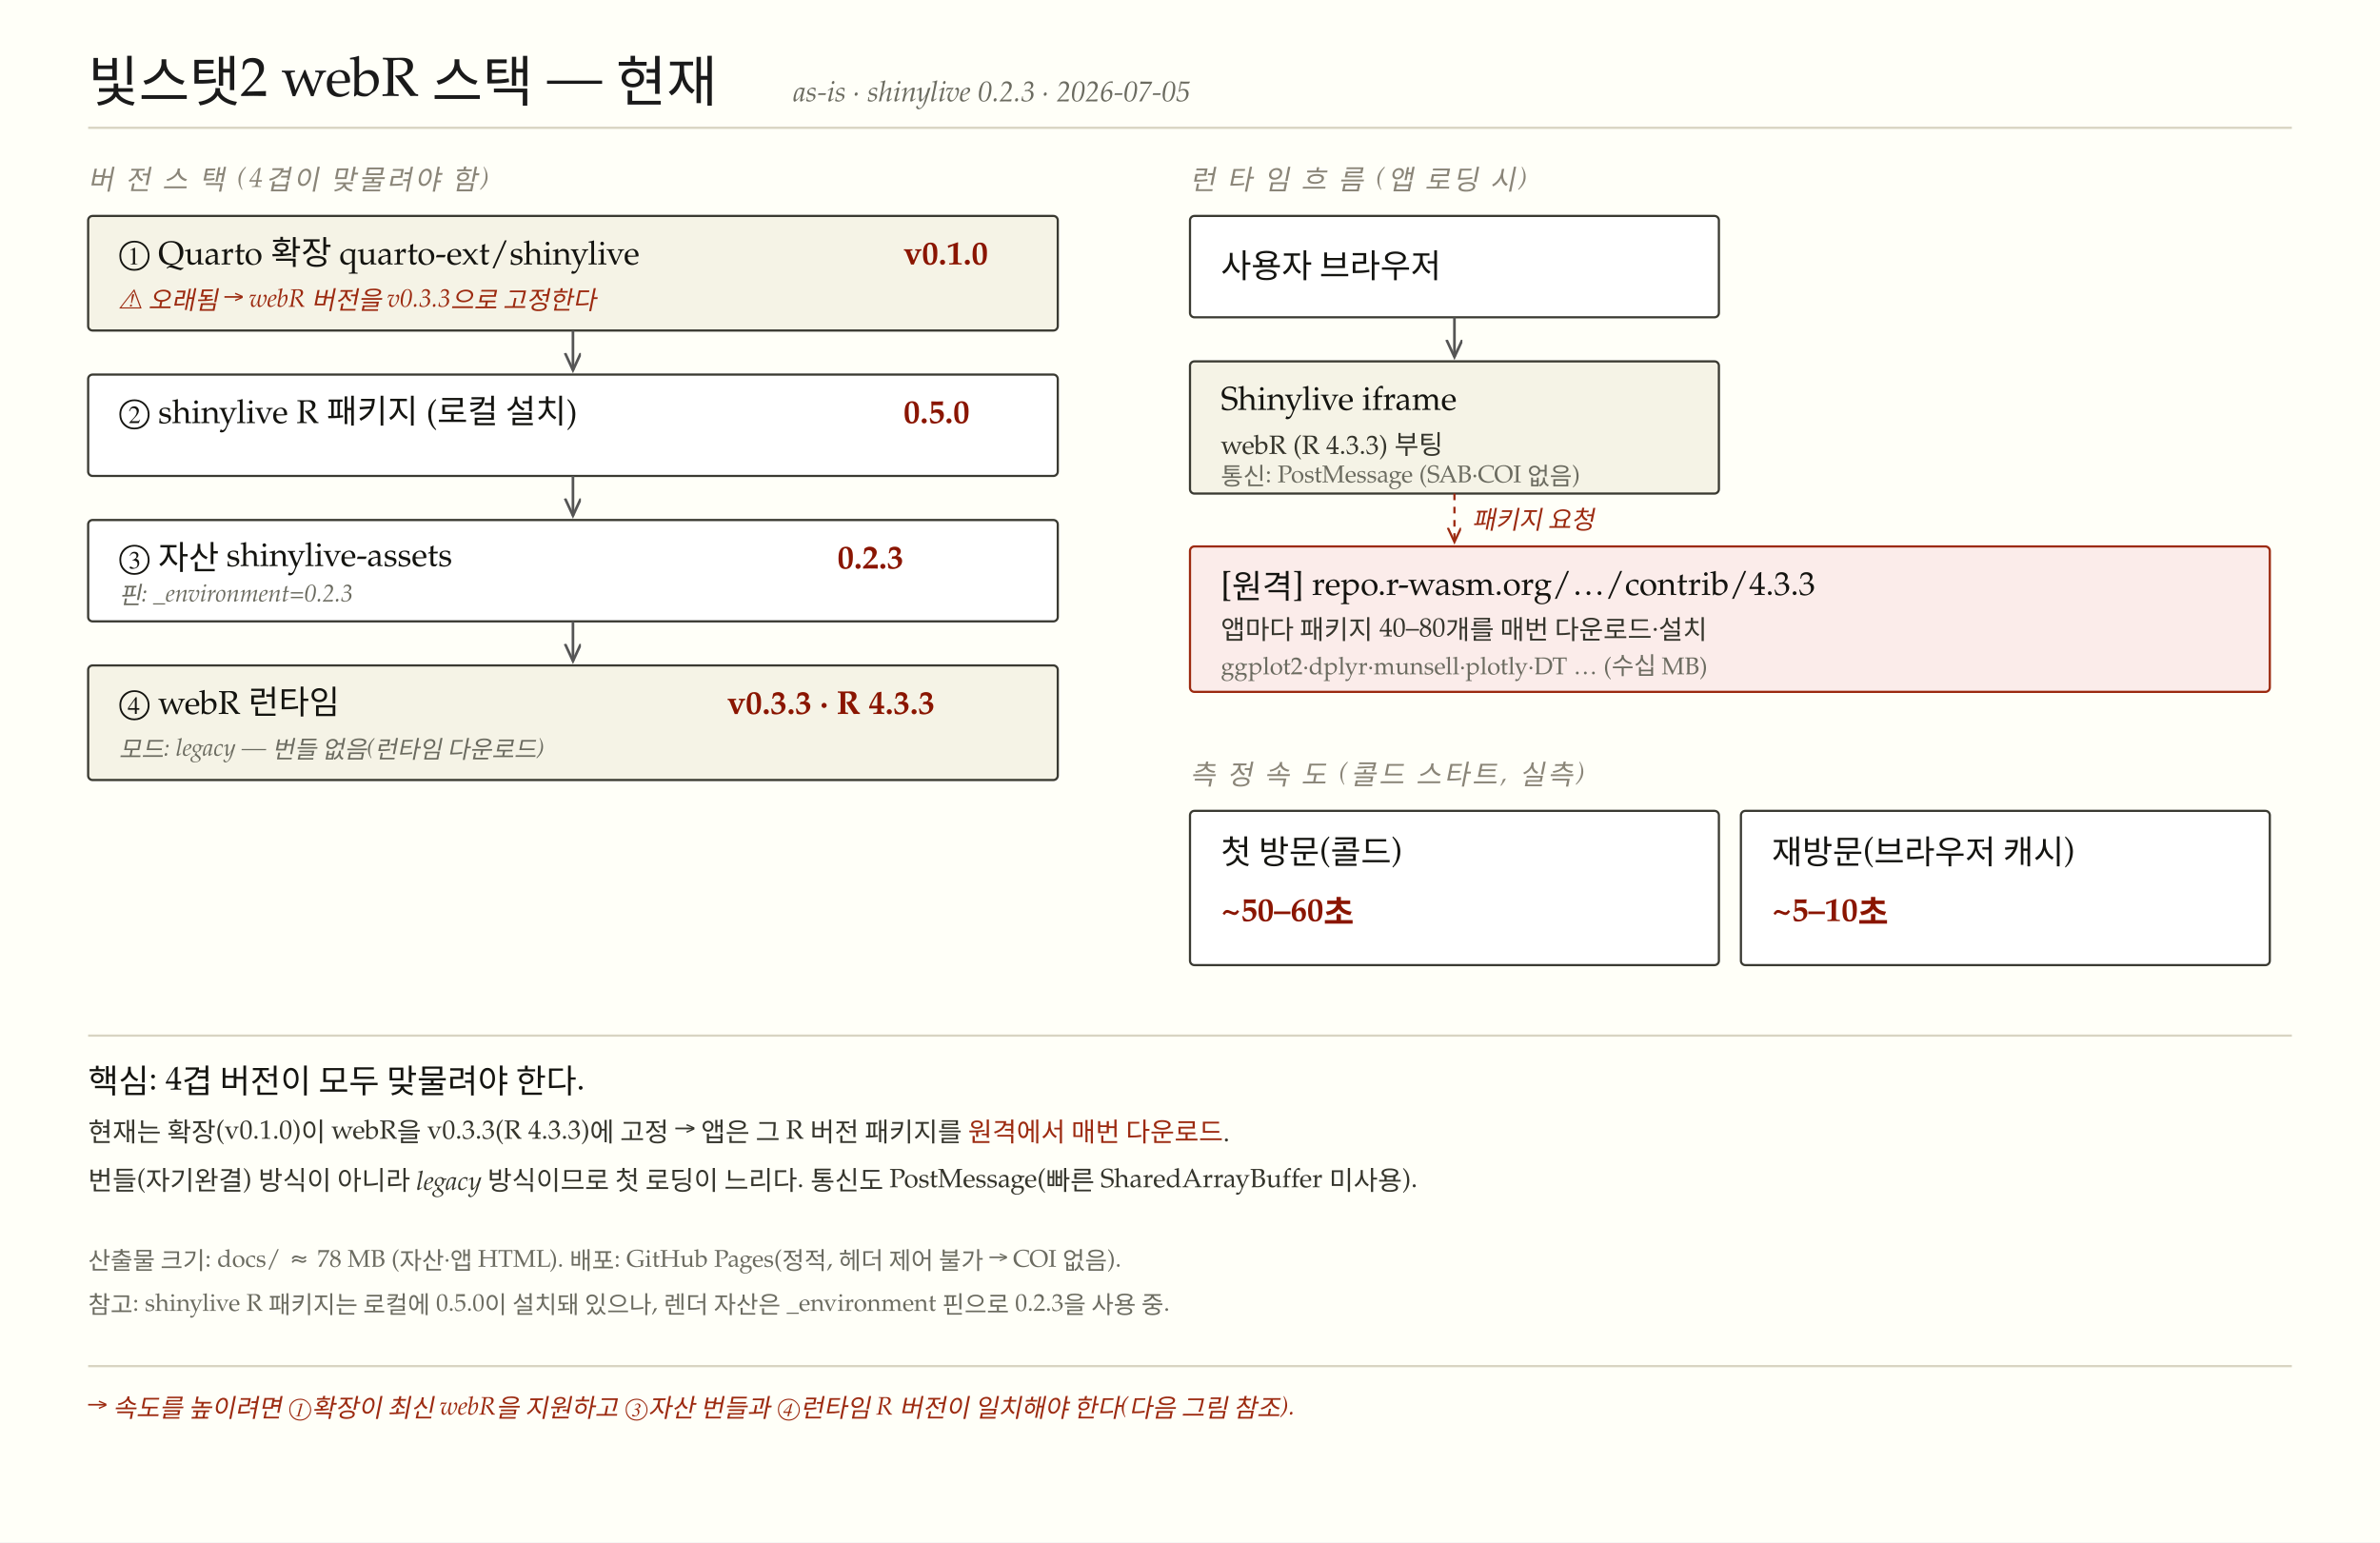
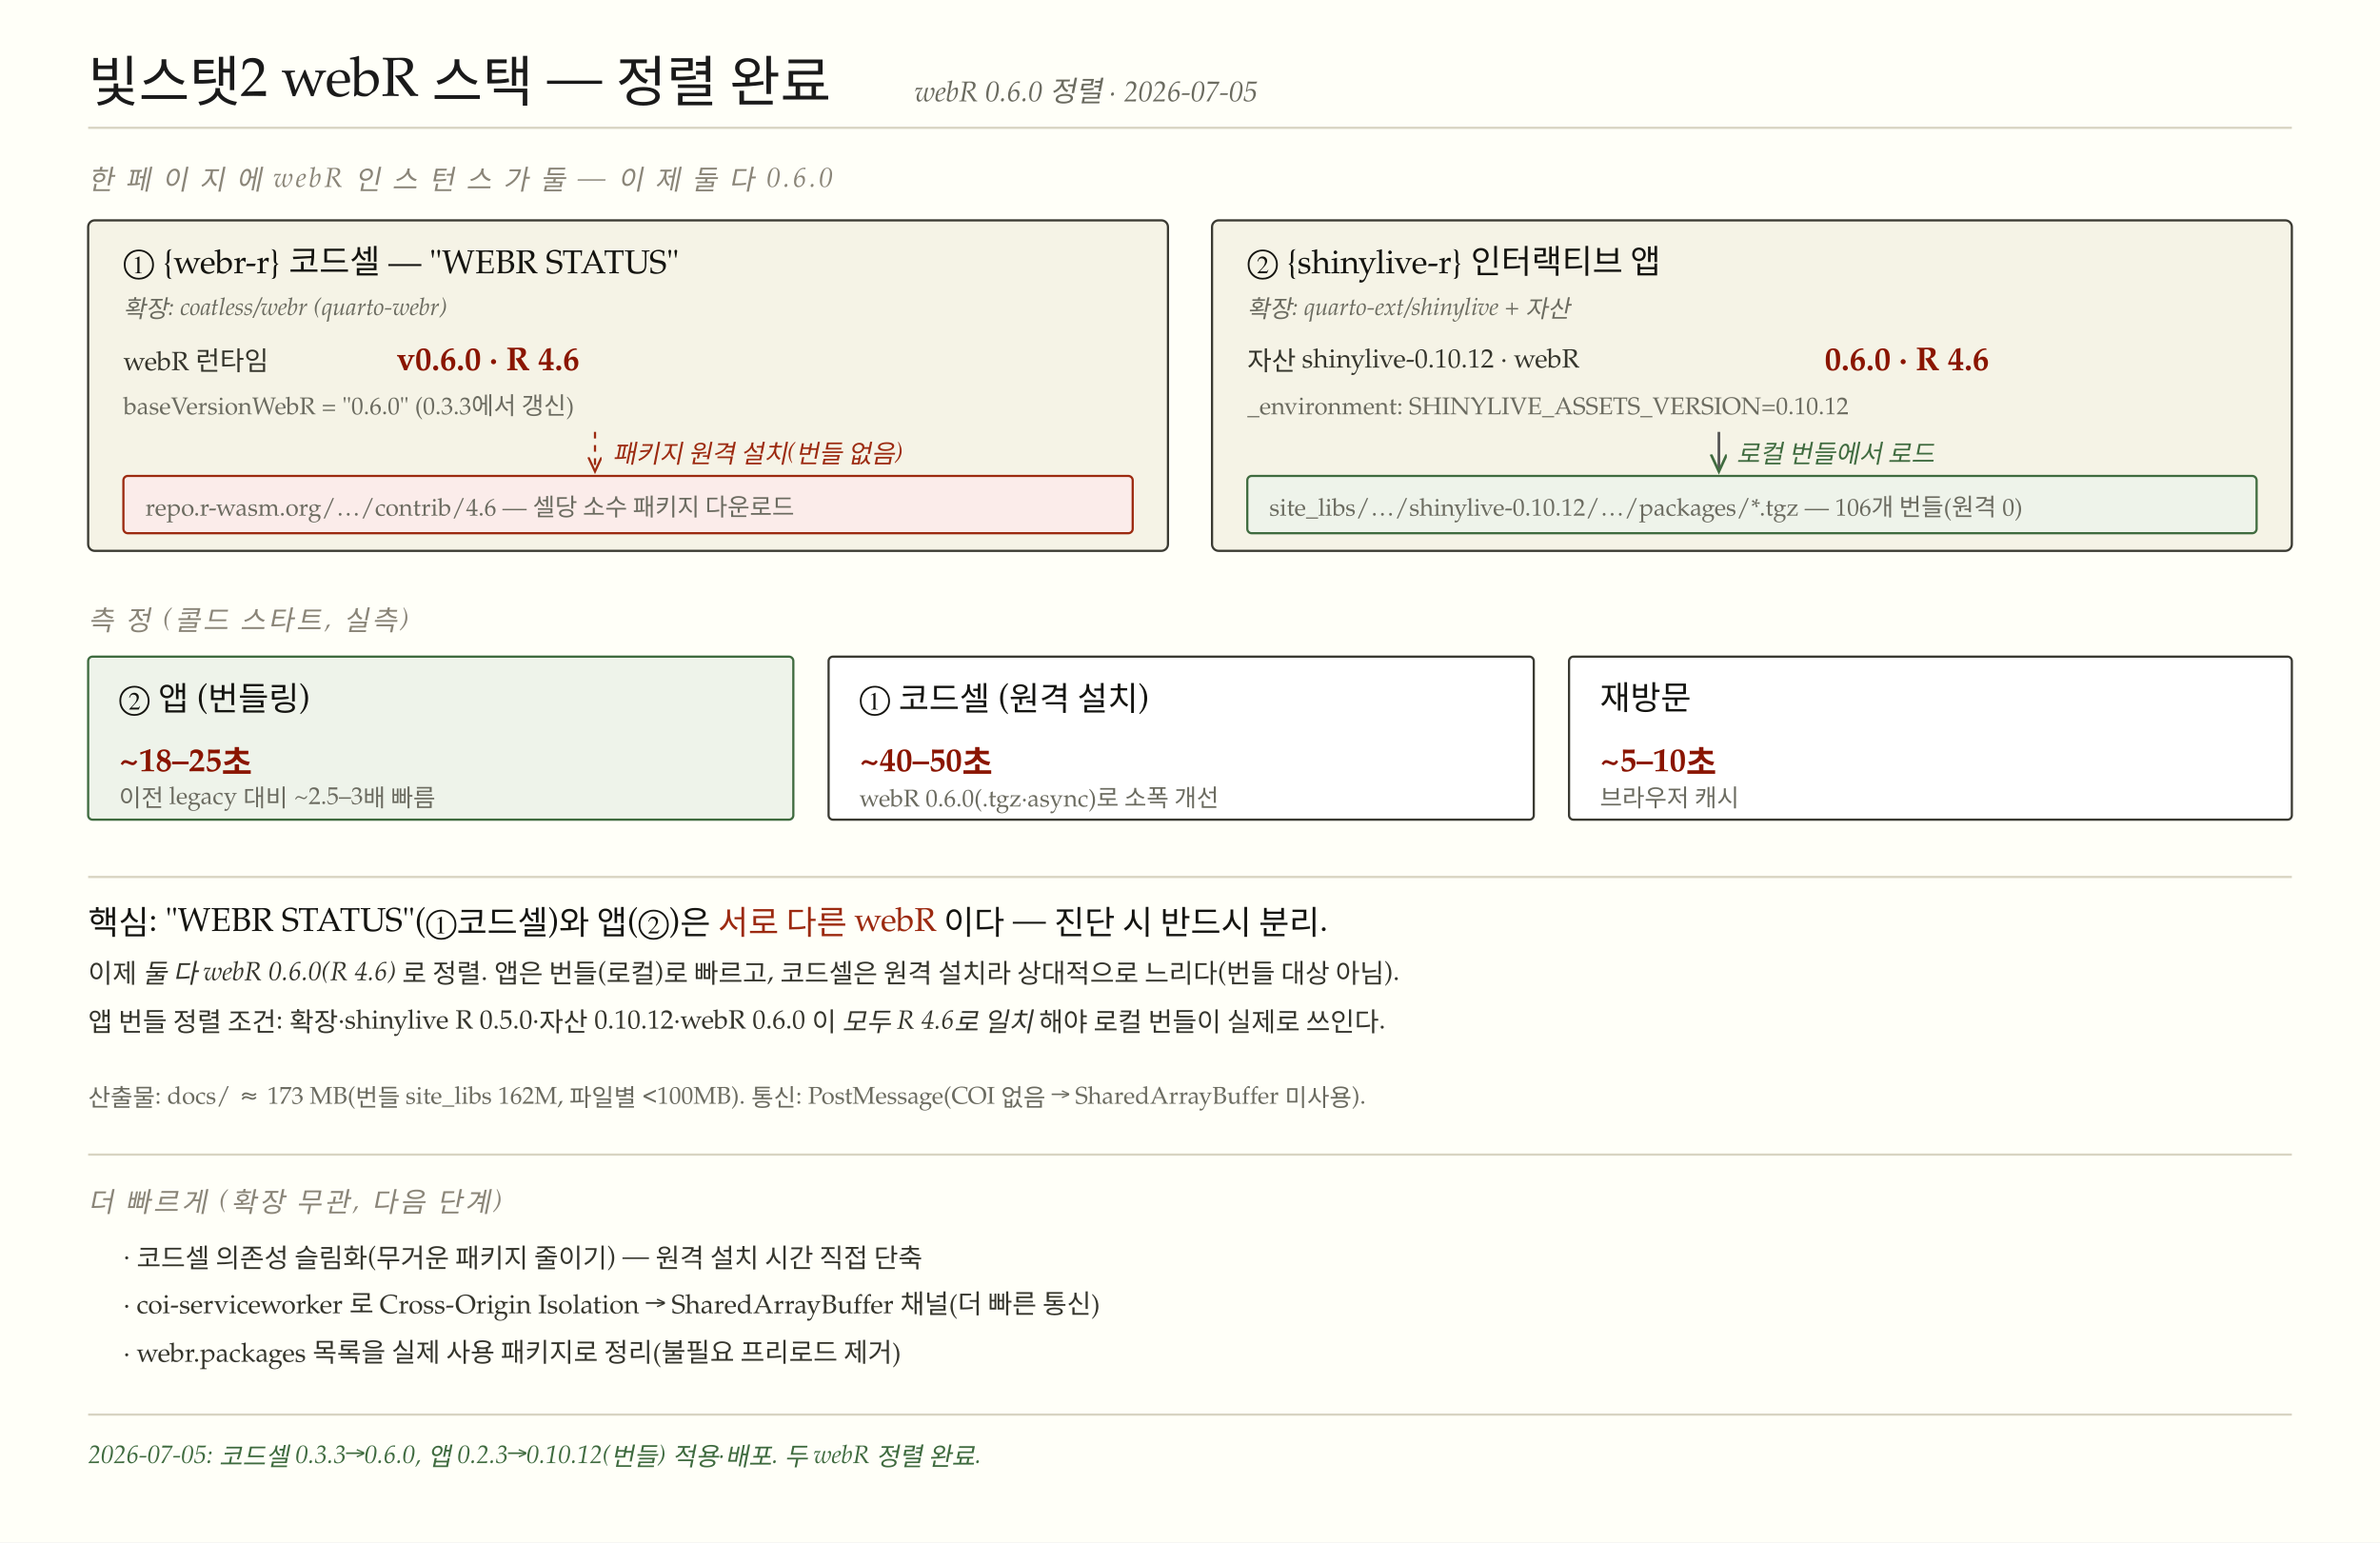
<svg xmlns="http://www.w3.org/2000/svg" viewBox="0 0 1080 700" font-family="'ET Book','Palatino Linotype',Palatino,Georgia,'Times New Roman',serif">
  <defs>
    <marker id="arr" markerWidth="9" markerHeight="9" refX="6.5" refY="3" orient="auto">
      <path d="M0,0 L6.5,3 L0,6" fill="none" stroke="#555" stroke-width="1" />
    </marker>
    <marker id="arrR" markerWidth="9" markerHeight="9" refX="6.5" refY="3" orient="auto">
      <path d="M0,0 L6.5,3 L0,6" fill="none" stroke="#9c2a10" stroke-width="1" />
    </marker>
+     <marker id="arrG" markerWidth="9" markerHeight="9" refX="6.5" refY="3" orient="auto">
+       <path d="M0,0 L6.5,3 L0,6" fill="none" stroke="#3f6b3f" stroke-width="1" />
+     </marker>
    <style>
      text{fill:#1a1a1a}
-       .t{font-size:25px}
-       .sub{font-size:13px;fill:#6b6b60;font-style:italic}
+       .t{font-size:25px}.sub{font-size:13px;fill:#6b6b60;font-style:italic}
      .lab{font-size:12.5px;fill:#8a8578;font-style:italic;letter-spacing:.1em}
-       .h{font-size:15px;fill:#141410}
-       .b{font-size:12px;fill:#35352c}
-       .s{font-size:11px;fill:#6b6b60}
+       .h{font-size:15px;fill:#141410}.b{font-size:12px;fill:#35352c}.s{font-size:11px;fill:#6b6b60}
      .v{font-size:15px;fill:#8a1500;font-weight:bold}
-       .note{font-size:11.5px;fill:#9c2a10;font-style:italic}
-       .box{fill:#f5f3e6;stroke:#3a3a32;stroke-width:1}
-       .box2{fill:#ffffff;stroke:#3a3a32;stroke-width:1}
-       .ext{fill:#efece0;stroke:#8a8578;stroke-width:1}
-       .remote{fill:#fbecea;stroke:#9c2a10;stroke-width:1}
-       .flow{stroke:#555;stroke-width:1.2;fill:none}
-       .fetch{stroke:#9c2a10;stroke-width:1;fill:none;stroke-dasharray:3 3}
+       .note{font-size:11.5px;fill:#9c2a10;font-style:italic}.ok{font-size:11.5px;fill:#3f6b3f;font-style:italic}
+       .box{fill:#f5f3e6;stroke:#3a3a32;stroke-width:1}.box2{fill:#ffffff;stroke:#3a3a32;stroke-width:1}
+       .good{fill:#eef3ea;stroke:#3f6b3f;stroke-width:1}.local{fill:#eef3ea;stroke:#3f6b3f;stroke-width:1}
+       .flow{stroke:#555;stroke-width:1.2;fill:none}.fetch{stroke:#9c2a10;stroke-width:1;fill:none;stroke-dasharray:3 3}
      .rule{stroke:#d8d4c2;stroke-width:1}
    </style>
  </defs>
  <rect x="0" y="0" width="1080" height="700" fill="#fffff8" />
-   <text class="t" x="40" y="46">빛스탯2 webR 스택 — 현재</text>
-   <text class="sub" x="360" y="46">as-is · shinylive 0.2.3 · 2026-07-05</text>
+   <text class="t" x="40" y="46">빛스탯2 webR 스택 — 정렬 완료</text>
+   <text class="sub" x="415" y="46">webR 0.6.0 정렬 · 2026-07-05</text>
  <line class="rule" x1="40" y1="58" x2="1040" y2="58" />
-   <text class="lab" x="40" y="86">버 전 스 택   (4겹이 맞물려야 함)</text>
-   <rect class="box" x="40" y="98" width="440" height="52" rx="2" />
-   <text class="h" x="54" y="120">① Quarto 확장  quarto-ext/shinylive</text>
-   <text class="v" x="410" y="120">v0.1.0</text>
-   <text class="note" x="54" y="140">⚠ 오래됨 → webR 버전을 v0.3.3으로 고정한다</text>
-   <path class="flow" d="M260,150 L260,168" marker-end="url(#arr)" />
-   <rect class="box2" x="40" y="170" width="440" height="46" rx="2" />
-   <text class="h" x="54" y="192">② shinylive R 패키지 (로컬 설치)</text>
-   <text class="v" x="410" y="192">0.5.0</text>
-   <path class="flow" d="M260,216 L260,234" marker-end="url(#arr)" />
-   <rect class="box2" x="40" y="236" width="440" height="46" rx="2" />
-   <text class="h" x="54" y="258">③ 자산  shinylive-assets</text>
-   <text class="v" x="380" y="258">0.2.3</text>
-   <text class="s" x="54" y="274" font-style="italic">핀: _environment=0.2.3</text>
-   <path class="flow" d="M260,282 L260,300" marker-end="url(#arr)" />
-   <rect class="box" x="40" y="302" width="440" height="52" rx="2" />
-   <text class="h" x="54" y="324">④ webR 런타임</text>
-   <text class="v" x="330" y="324">v0.3.3 · R 4.3.3</text>
-   <text class="s" x="54" y="344" font-style="italic">모드: legacy — 번들 없음(런타임 다운로드)</text>
-   <text class="lab" x="540" y="86">런 타 임 흐 름   (앱 로딩 시)</text>
-   <rect class="box2" x="540" y="98" width="240" height="46" rx="2" />
-   <text class="h" x="554" y="126">사용자 브라우저</text>
-   <path class="flow" d="M660,144 L660,162" marker-end="url(#arr)" />
-   <rect class="box" x="540" y="164" width="240" height="60" rx="2" />
-   <text class="h" x="554" y="186">Shinylive iframe</text>
-   <text class="b" x="554" y="206">webR (R 4.3.3) 부팅</text>
-   <text class="s" x="554" y="220">통신: PostMessage (SAB·COI 없음)</text>
-   <path class="fetch" d="M660,224 L660,246" marker-end="url(#arrR)" />
-   <text class="note" x="668" y="240">패키지 요청</text>
-   <rect class="remote" x="540" y="248" width="490" height="66" rx="2" />
-   <text class="h" x="554" y="270" fill="#9c2a10">[원격] repo.r-wasm.org/…/contrib/4.3.3</text>
-   <text class="b" x="554" y="290">앱마다 패키지 40–80개를 매번 다운로드·설치</text>
-   <text class="s" x="554" y="306">ggplot2·dplyr·munsell·plotly·DT … (수십 MB)</text>
-   <text class="lab" x="540" y="356">측 정 속 도 (콜드 스타트, 실측)</text>
-   <rect class="box2" x="540" y="368" width="240" height="70" rx="2" />
-   <text class="h" x="554" y="392">첫 방문(콜드)</text>
-   <text class="v" x="554" y="418" font-size="20">~50–60초</text>
-   <rect class="box2" x="790" y="368" width="240" height="70" rx="2" />
-   <text class="h" x="804" y="392">재방문(브라우저 캐시)</text>
-   <text class="v" x="804" y="418" font-size="20">~5–10초</text>
-   <line class="rule" x1="40" y1="470" x2="1040" y2="470" />
-   <text class="h" x="40" y="496">핵심: 4겹 버전이 모두 맞물려야 한다.</text>
-   <text class="b" x="40" y="518">현재는 확장(v0.1.0)이 webR을 v0.3.3(R 4.3.3)에 고정 → 앱은 그 R 버전 패키지를 <tspan fill="#9c2a10">원격에서 매번 다운로드</tspan>.</text>
-   <text class="b" x="40" y="540">번들(자기완결) 방식이 아니라 <tspan font-style="italic">legacy</tspan> 방식이므로 첫 로딩이 느리다. 통신도 PostMessage(빠른 SharedArrayBuffer 미사용).</text>
-   <text class="s" x="40" y="576">산출물 크기: docs/ ≈ 78 MB (자산·앱 HTML). 배포: GitHub Pages(정적, 헤더 제어 불가 → COI 없음).</text>
-   <text class="s" x="40" y="596">참고: shinylive R 패키지는 로컬에 0.5.0이 설치돼 있으나, 렌더 자산은 _environment 핀으로 0.2.3을 사용 중.</text>
-   <line class="rule" x1="40" y1="620" x2="1040" y2="620" />
-   <text class="note" x="40" y="642">→ 속도를 높이려면 ①확장이 최신 webR을 지원하고 ③자산 번들과 ④런타임 R 버전이 일치해야 한다(다음 그림 참조).</text>
+   <text class="lab" x="40" y="86">한 페 이 지 에 webR 인 스 턴 스 가 둘   —   이 제 둘 다 0.6.0</text>
+   <rect class="box" x="40" y="100" width="490" height="150" rx="3" />
+   <text class="h" x="56" y="124">① {webr-r} 코드셀  —  "WEBR STATUS"</text>
+   <text class="s" x="56" y="144" font-style="italic">확장: coatless/webr (quarto-webr)</text>
+   <text class="b" x="56" y="168">webR 런타임</text>
+   <text class="v" x="180" y="168">v0.6.0 · R 4.6</text>
+   <text class="s" x="56" y="188">baseVersionWebR = "0.6.0" (0.3.3에서 갱신)</text>
+   <path class="fetch" d="M270,196 L270,214" marker-end="url(#arrR)" />
+   <text class="note" x="278" y="210">패키지 원격 설치(번들 없음)</text>
+   <rect x="56" y="216" width="458" height="26" rx="2" fill="#fbecea" stroke="#9c2a10" stroke-width="1" />
+   <text class="s" x="66" y="234" fill="#9c2a10">repo.r-wasm.org/…/contrib/4.6 — 셀당 소수 패키지 다운로드</text>
+   <rect class="box" x="550" y="100" width="490" height="150" rx="3" />
+   <text class="h" x="566" y="124">② {shinylive-r} 인터랙티브 앱</text>
+   <text class="s" x="566" y="144" font-style="italic">확장: quarto-ext/shinylive + 자산</text>
+   <text class="b" x="566" y="168">자산 shinylive-0.10.12 · webR</text>
+   <text class="v" x="828" y="168">0.6.0 · R 4.6</text>
+   <text class="s" x="566" y="188">_environment: SHINYLIVE_ASSETS_VERSION=0.10.12</text>
+   <path class="flow" d="M780,196 L780,214" marker-end="url(#arrG)" />
+   <text class="ok" x="788" y="210">로컬 번들에서 로드</text>
+   <rect x="566" y="216" width="458" height="26" rx="2" fill="#eef3ea" stroke="#3f6b3f" stroke-width="1" />
+   <text class="s" x="576" y="234" fill="#3f6b3f">site_libs/…/shinylive-0.10.12/…/packages/*.tgz — 106개 번들(원격 0)</text>
+   <text class="lab" x="40" y="286">측 정 (콜드 스타트, 실측)</text>
+   <rect class="good" x="40" y="298" width="320" height="74" rx="2" />
+   <text class="h" x="54" y="322">② 앱 (번들링)</text>
+   <text class="v" x="54" y="350" font-size="20">~18–25초</text>
+   <text class="s" x="54" y="366">이전 legacy 대비 ~2.5–3배 빠름</text>
+   <rect class="box2" x="376" y="298" width="320" height="74" rx="2" />
+   <text class="h" x="390" y="322">① 코드셀 (원격 설치)</text>
+   <text class="v" x="390" y="350" font-size="20">~40–50초</text>
+   <text class="s" x="390" y="366">webR 0.6.0(.tgz·async)로 소폭 개선</text>
+   <rect class="box2" x="712" y="298" width="328" height="74" rx="2" />
+   <text class="h" x="726" y="322">재방문</text>
+   <text class="v" x="726" y="350" font-size="20">~5–10초</text>
+   <text class="s" x="726" y="366">브라우저 캐시</text>
+   <line class="rule" x1="40" y1="398" x2="1040" y2="398" />
+   <text class="h" x="40" y="424">핵심: "WEBR STATUS"(①코드셀)와 앱(②)은 <tspan fill="#9c2a10">서로 다른 webR</tspan> 이다 — 진단 시 반드시 분리.</text>
+   <text class="b" x="40" y="446">이제 <tspan font-style="italic">둘 다 webR 0.6.0(R 4.6)</tspan> 로 정렬. 앱은 번들(로컬)로 빠르고, 코드셀은 원격 설치라 상대적으로 느리다(번들 대상 아님).</text>
+   <text class="b" x="40" y="468">앱 번들 정렬 조건: 확장·shinylive R 0.5.0·자산 0.10.12·webR 0.6.0 이 <tspan font-style="italic">모두 R 4.6로 일치</tspan> 해야 로컬 번들이 실제로 쓰인다.</text>
+   <text class="s" x="40" y="502">산출물: docs/ ≈ 173 MB(번들 site_libs 162M, 파일별 &lt;100MB). 통신: PostMessage(COI 없음 → SharedArrayBuffer 미사용).</text>
+   <line class="rule" x1="40" y1="524" x2="1040" y2="524" />
+   <text class="lab" x="40" y="550">더 빠르게 (확장 무관, 다음 단계)</text>
+   <text class="b" x="56" y="574">· 코드셀 의존성 슬림화(무거운 패키지 줄이기) — 원격 설치 시간 직접 단축</text>
+   <text class="b" x="56" y="596">· coi-serviceworker 로 Cross-Origin Isolation → SharedArrayBuffer 채널(더 빠른 통신)</text>
+   <text class="b" x="56" y="618">· webr.packages 목록을 실제 사용 패키지로 정리(불필요 프리로드 제거)</text>
+   <line class="rule" x1="40" y1="642" x2="1040" y2="642" />
+   <text class="ok" x="40" y="664">2026-07-05: 코드셀 0.3.3→0.6.0, 앱 0.2.3→0.10.12(번들) 적용·배포. 두 webR 정렬 완료.</text>
</svg>
